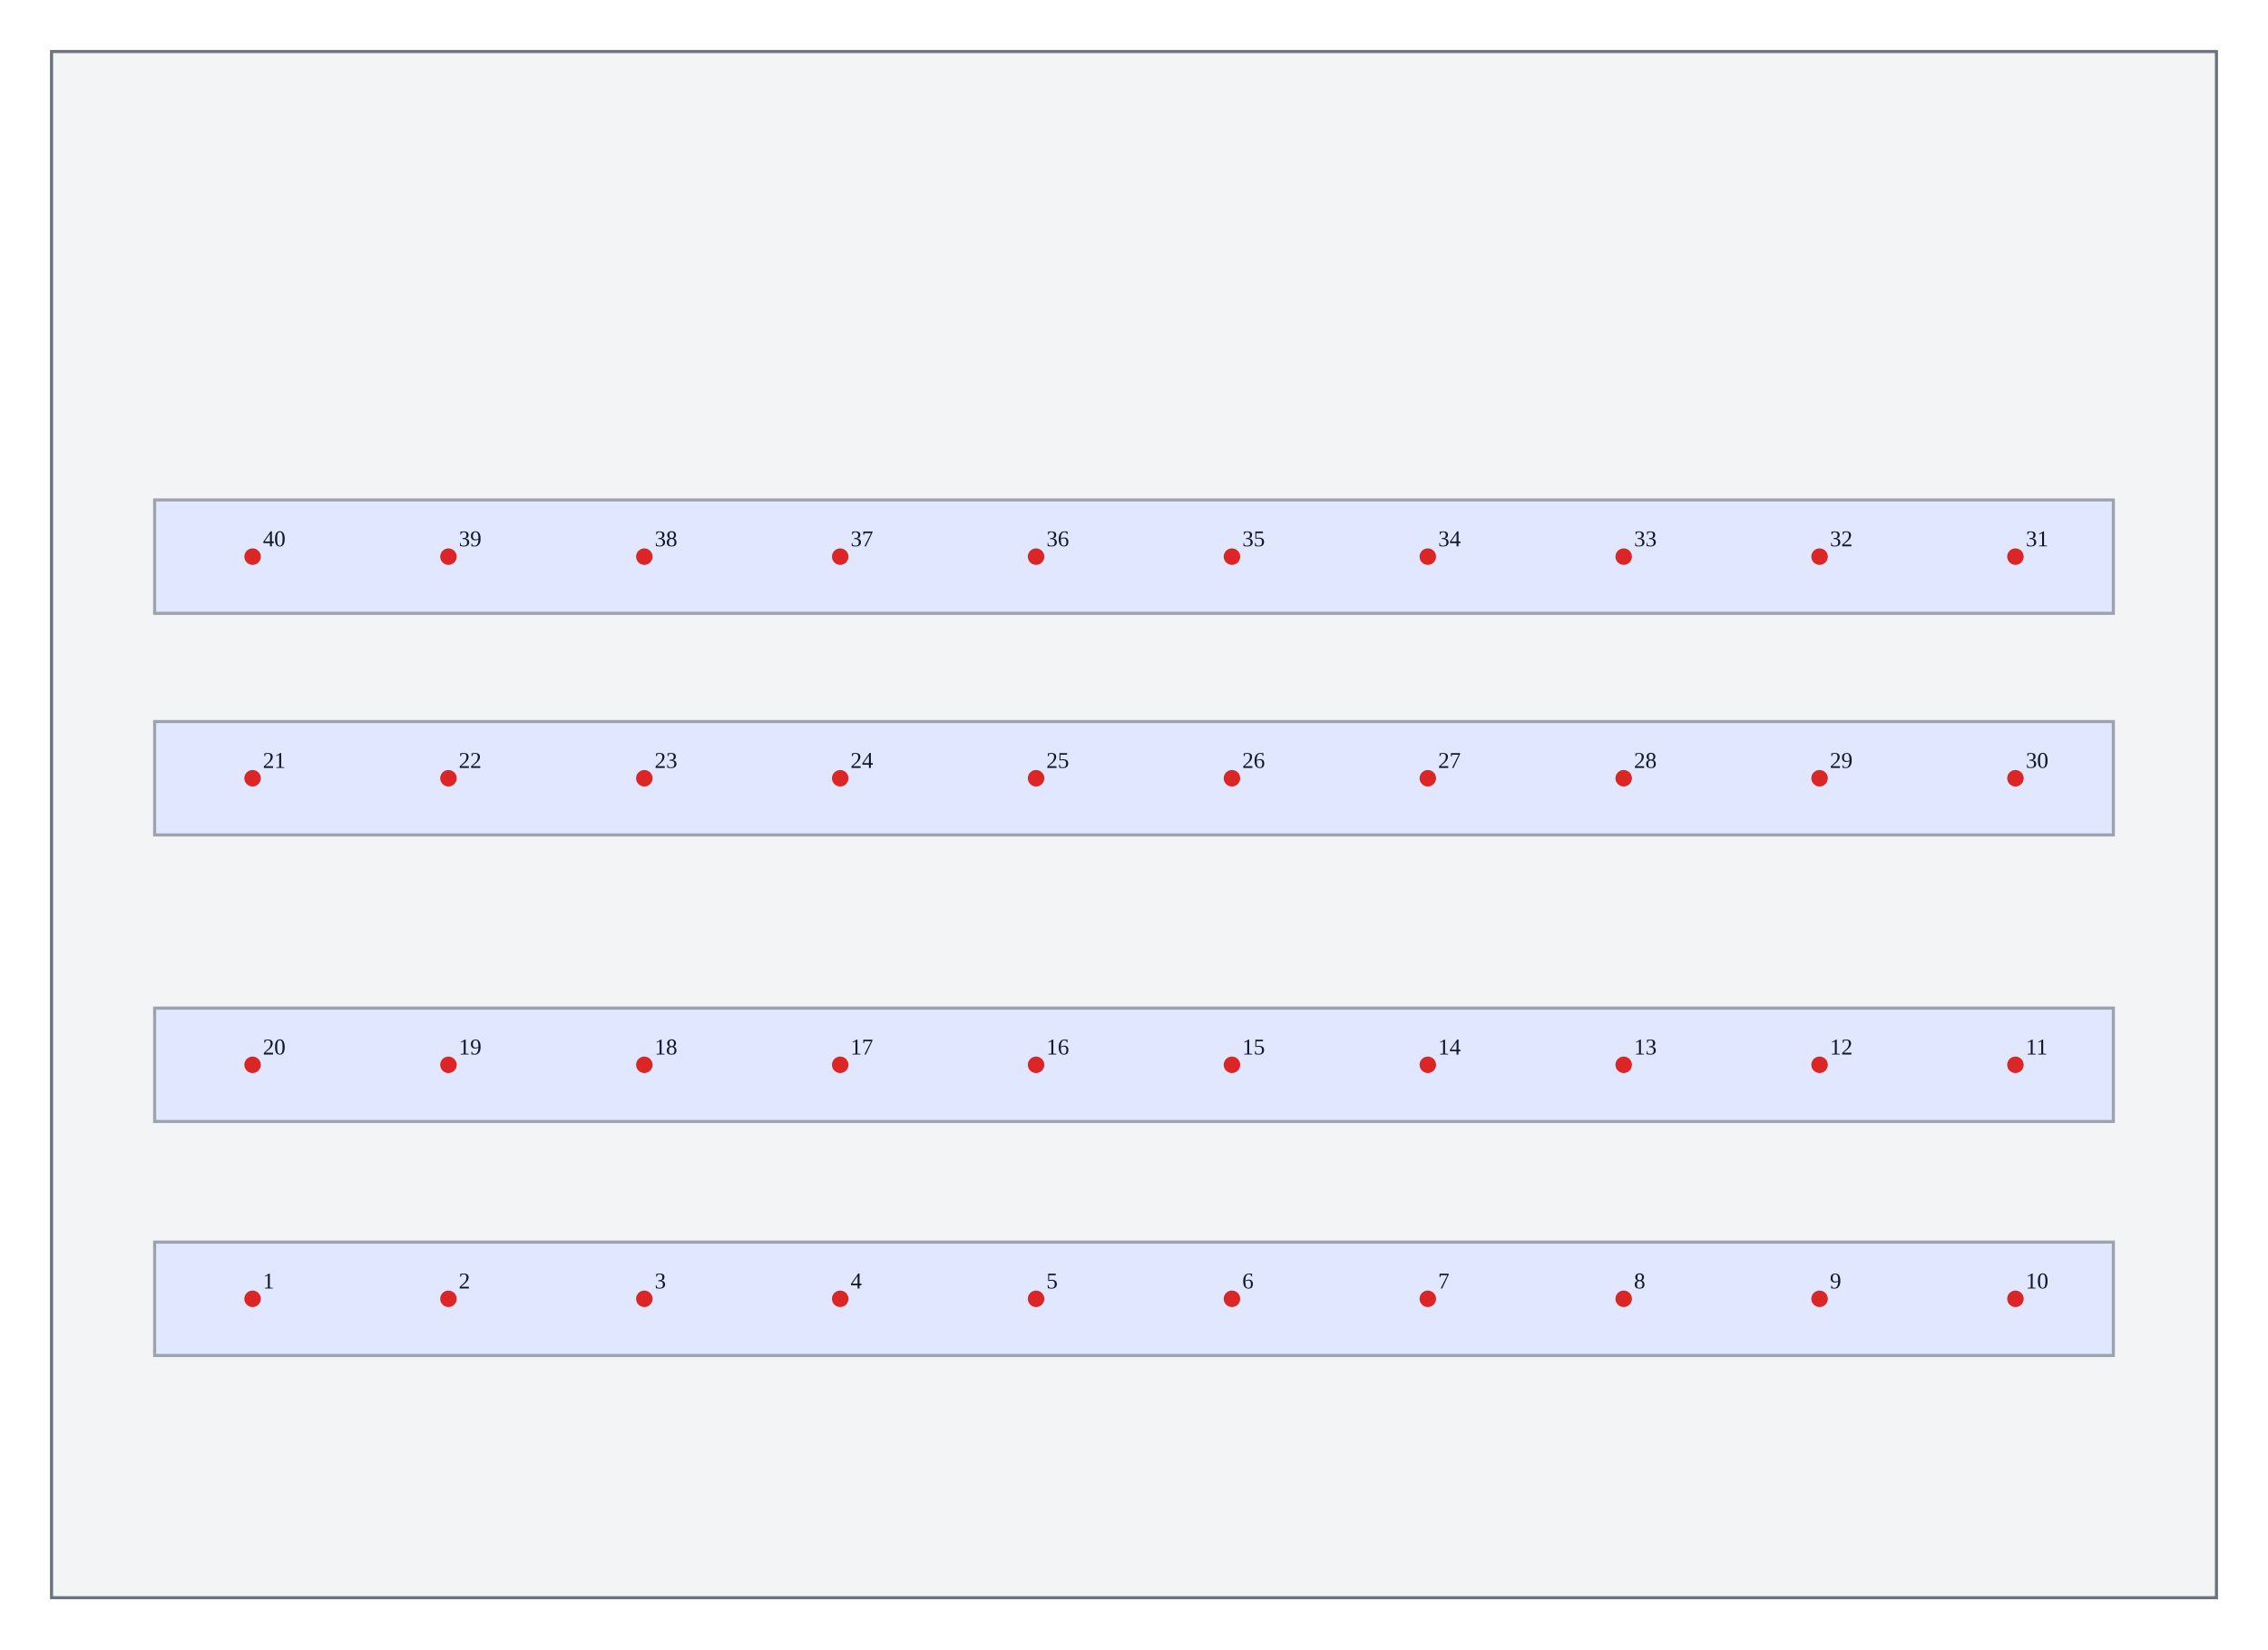
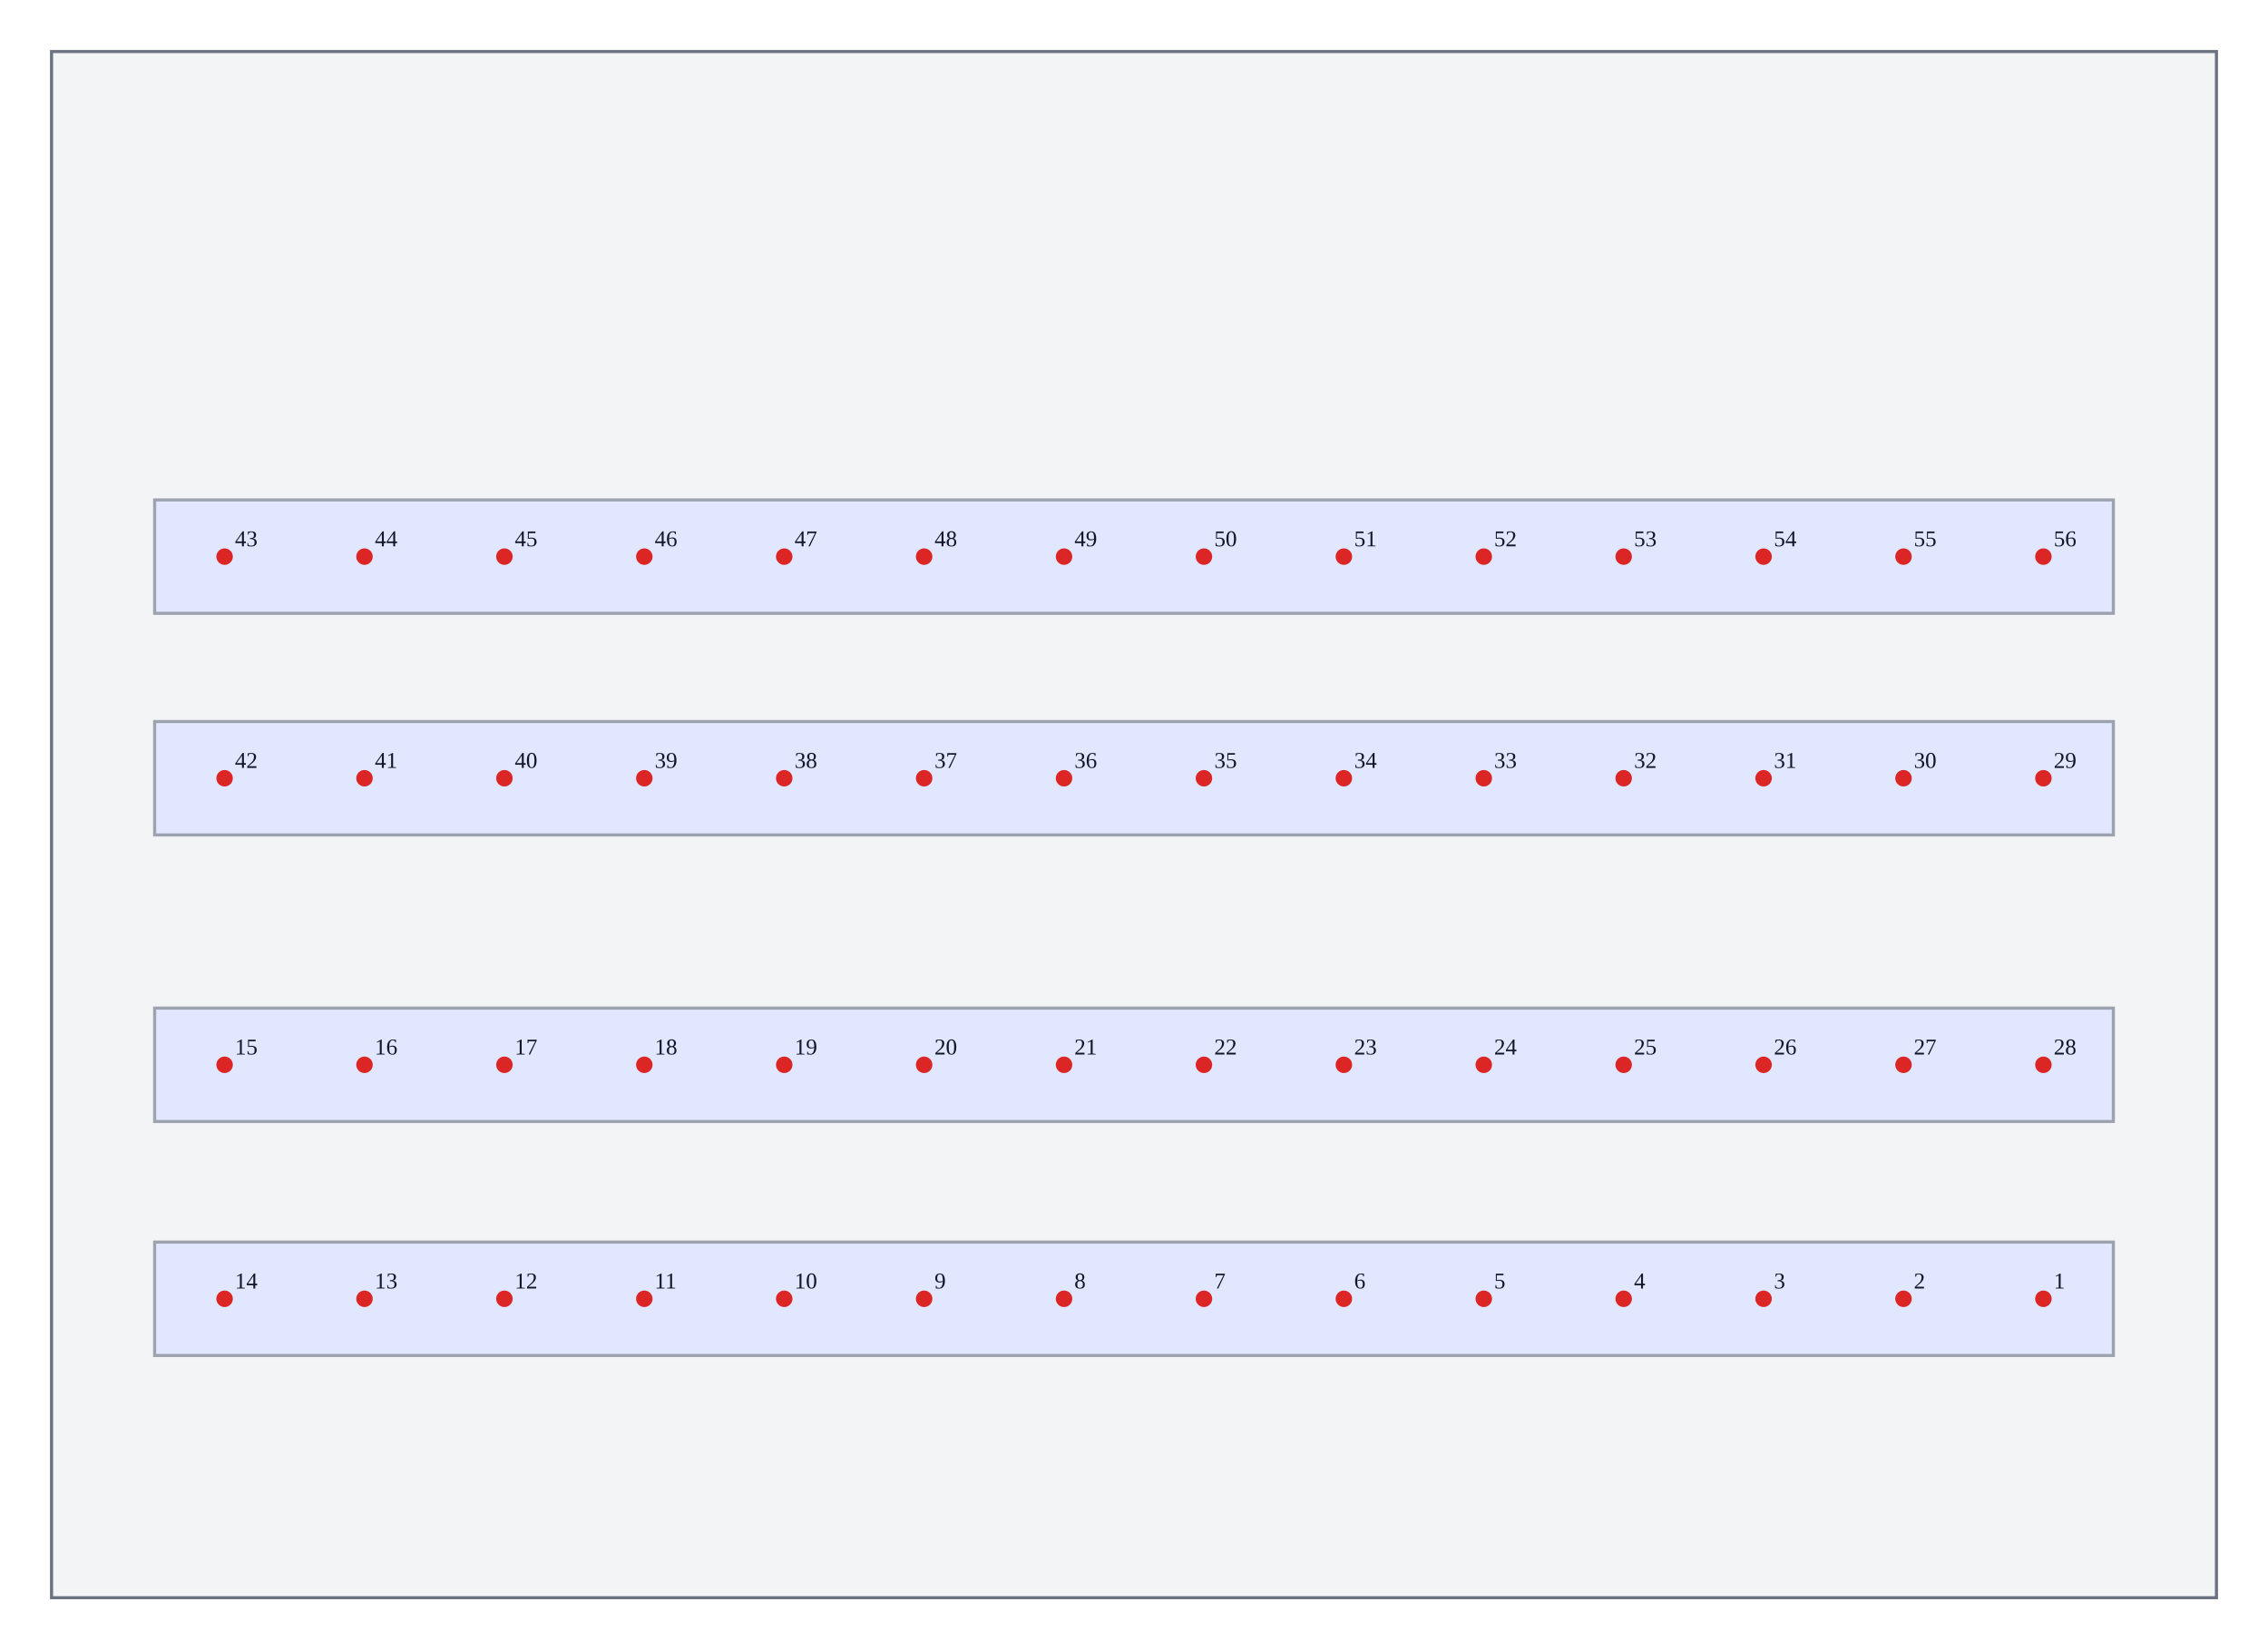
<svg xmlns="http://www.w3.org/2000/svg" viewBox="-110 -80 220 160">
  <polygon points="-105,75 105,75 105,-75 -105,-75" fill="#f3f4f6" stroke="#6b7280" stroke-width="0.3" />
  <polygon points="-95,51.5 95,51.5 95,40.5 -95,40.5" fill="#e0e7ff" stroke="#9ca3af" stroke-width="0.3" />
  <polygon points="-95,28.8 95,28.8 95,17.8 -95,17.8" fill="#e0e7ff" stroke="#9ca3af" stroke-width="0.3" />
  <polygon points="-95,1 95,1 95,-10 -95,-10" fill="#e0e7ff" stroke="#9ca3af" stroke-width="0.3" />
  <polygon points="-95,-20.5 95,-20.5 95,-31.5 -95,-31.5" fill="#e0e7ff" stroke="#9ca3af" stroke-width="0.3" />
-   <circle cx="-85.5" cy="46" r="0.8" fill="#dc2626" />
-   <text x="-84.5" y="45" font-size="2.2" fill="#111827">1</text>
-   <circle cx="-66.5" cy="46" r="0.8" fill="#dc2626" />
-   <text x="-65.5" y="45" font-size="2.2" fill="#111827">2</text>
+   <circle cx="88.214" cy="46" r="0.8" fill="#dc2626" />
+   <text x="89.214" y="45" font-size="2.2" fill="#111827">1</text>
+   <circle cx="74.643" cy="46" r="0.8" fill="#dc2626" />
+   <text x="75.643" y="45" font-size="2.2" fill="#111827">2</text>
+   <circle cx="61.071" cy="46" r="0.8" fill="#dc2626" />
+   <text x="62.071" y="45" font-size="2.2" fill="#111827">3</text>
+   <circle cx="47.5" cy="46" r="0.8" fill="#dc2626" />
+   <text x="48.5" y="45" font-size="2.2" fill="#111827">4</text>
+   <circle cx="33.929" cy="46" r="0.8" fill="#dc2626" />
+   <text x="34.929" y="45" font-size="2.2" fill="#111827">5</text>
+   <circle cx="20.357" cy="46" r="0.8" fill="#dc2626" />
+   <text x="21.357" y="45" font-size="2.2" fill="#111827">6</text>
+   <circle cx="6.786" cy="46" r="0.8" fill="#dc2626" />
+   <text x="7.786" y="45" font-size="2.2" fill="#111827">7</text>
+   <circle cx="-6.786" cy="46" r="0.8" fill="#dc2626" />
+   <text x="-5.786" y="45" font-size="2.2" fill="#111827">8</text>
+   <circle cx="-20.357" cy="46" r="0.8" fill="#dc2626" />
+   <text x="-19.357" y="45" font-size="2.2" fill="#111827">9</text>
+   <circle cx="-33.929" cy="46" r="0.8" fill="#dc2626" />
+   <text x="-32.929" y="45" font-size="2.2" fill="#111827">10</text>
  <circle cx="-47.5" cy="46" r="0.8" fill="#dc2626" />
-   <text x="-46.5" y="45" font-size="2.2" fill="#111827">3</text>
-   <circle cx="-28.5" cy="46" r="0.8" fill="#dc2626" />
-   <text x="-27.5" y="45" font-size="2.2" fill="#111827">4</text>
-   <circle cx="-9.5" cy="46" r="0.8" fill="#dc2626" />
-   <text x="-8.5" y="45" font-size="2.2" fill="#111827">5</text>
-   <circle cx="9.5" cy="46" r="0.8" fill="#dc2626" />
-   <text x="10.5" y="45" font-size="2.2" fill="#111827">6</text>
-   <circle cx="28.5" cy="46" r="0.8" fill="#dc2626" />
-   <text x="29.5" y="45" font-size="2.2" fill="#111827">7</text>
-   <circle cx="47.5" cy="46" r="0.8" fill="#dc2626" />
-   <text x="48.5" y="45" font-size="2.2" fill="#111827">8</text>
-   <circle cx="66.5" cy="46" r="0.8" fill="#dc2626" />
-   <text x="67.5" y="45" font-size="2.2" fill="#111827">9</text>
-   <circle cx="85.5" cy="46" r="0.8" fill="#dc2626" />
-   <text x="86.5" y="45" font-size="2.2" fill="#111827">10</text>
-   <circle cx="85.5" cy="23.3" r="0.8" fill="#dc2626" />
-   <text x="86.5" y="22.3" font-size="2.2" fill="#111827">11</text>
-   <circle cx="66.5" cy="23.3" r="0.8" fill="#dc2626" />
-   <text x="67.5" y="22.3" font-size="2.2" fill="#111827">12</text>
-   <circle cx="47.5" cy="23.3" r="0.8" fill="#dc2626" />
-   <text x="48.5" y="22.3" font-size="2.2" fill="#111827">13</text>
-   <circle cx="28.5" cy="23.3" r="0.8" fill="#dc2626" />
-   <text x="29.5" y="22.3" font-size="2.2" fill="#111827">14</text>
-   <circle cx="9.5" cy="23.3" r="0.8" fill="#dc2626" />
-   <text x="10.5" y="22.3" font-size="2.2" fill="#111827">15</text>
-   <circle cx="-9.5" cy="23.3" r="0.8" fill="#dc2626" />
-   <text x="-8.5" y="22.3" font-size="2.2" fill="#111827">16</text>
-   <circle cx="-28.5" cy="23.3" r="0.8" fill="#dc2626" />
-   <text x="-27.5" y="22.3" font-size="2.2" fill="#111827">17</text>
+   <text x="-46.5" y="45" font-size="2.2" fill="#111827">11</text>
+   <circle cx="-61.071" cy="46" r="0.8" fill="#dc2626" />
+   <text x="-60.071" y="45" font-size="2.2" fill="#111827">12</text>
+   <circle cx="-74.643" cy="46" r="0.8" fill="#dc2626" />
+   <text x="-73.643" y="45" font-size="2.2" fill="#111827">13</text>
+   <circle cx="-88.214" cy="46" r="0.8" fill="#dc2626" />
+   <text x="-87.214" y="45" font-size="2.2" fill="#111827">14</text>
+   <circle cx="-88.214" cy="23.3" r="0.8" fill="#dc2626" />
+   <text x="-87.214" y="22.3" font-size="2.2" fill="#111827">15</text>
+   <circle cx="-74.643" cy="23.3" r="0.8" fill="#dc2626" />
+   <text x="-73.643" y="22.3" font-size="2.2" fill="#111827">16</text>
+   <circle cx="-61.071" cy="23.3" r="0.8" fill="#dc2626" />
+   <text x="-60.071" y="22.3" font-size="2.2" fill="#111827">17</text>
  <circle cx="-47.5" cy="23.3" r="0.8" fill="#dc2626" />
  <text x="-46.5" y="22.3" font-size="2.2" fill="#111827">18</text>
-   <circle cx="-66.5" cy="23.3" r="0.8" fill="#dc2626" />
-   <text x="-65.5" y="22.3" font-size="2.2" fill="#111827">19</text>
-   <circle cx="-85.5" cy="23.3" r="0.8" fill="#dc2626" />
-   <text x="-84.5" y="22.3" font-size="2.2" fill="#111827">20</text>
-   <circle cx="-85.5" cy="-4.5" r="0.8" fill="#dc2626" />
-   <text x="-84.5" y="-5.5" font-size="2.2" fill="#111827">21</text>
-   <circle cx="-66.5" cy="-4.5" r="0.8" fill="#dc2626" />
-   <text x="-65.5" y="-5.5" font-size="2.2" fill="#111827">22</text>
+   <circle cx="-33.929" cy="23.3" r="0.8" fill="#dc2626" />
+   <text x="-32.929" y="22.3" font-size="2.2" fill="#111827">19</text>
+   <circle cx="-20.357" cy="23.3" r="0.8" fill="#dc2626" />
+   <text x="-19.357" y="22.3" font-size="2.2" fill="#111827">20</text>
+   <circle cx="-6.786" cy="23.3" r="0.8" fill="#dc2626" />
+   <text x="-5.786" y="22.3" font-size="2.2" fill="#111827">21</text>
+   <circle cx="6.786" cy="23.3" r="0.8" fill="#dc2626" />
+   <text x="7.786" y="22.3" font-size="2.2" fill="#111827">22</text>
+   <circle cx="20.357" cy="23.3" r="0.8" fill="#dc2626" />
+   <text x="21.357" y="22.3" font-size="2.2" fill="#111827">23</text>
+   <circle cx="33.929" cy="23.3" r="0.8" fill="#dc2626" />
+   <text x="34.929" y="22.3" font-size="2.2" fill="#111827">24</text>
+   <circle cx="47.5" cy="23.3" r="0.8" fill="#dc2626" />
+   <text x="48.5" y="22.3" font-size="2.2" fill="#111827">25</text>
+   <circle cx="61.071" cy="23.3" r="0.8" fill="#dc2626" />
+   <text x="62.071" y="22.3" font-size="2.2" fill="#111827">26</text>
+   <circle cx="74.643" cy="23.3" r="0.8" fill="#dc2626" />
+   <text x="75.643" y="22.3" font-size="2.2" fill="#111827">27</text>
+   <circle cx="88.214" cy="23.3" r="0.8" fill="#dc2626" />
+   <text x="89.214" y="22.3" font-size="2.2" fill="#111827">28</text>
+   <circle cx="88.214" cy="-4.5" r="0.8" fill="#dc2626" />
+   <text x="89.214" y="-5.5" font-size="2.2" fill="#111827">29</text>
+   <circle cx="74.643" cy="-4.5" r="0.8" fill="#dc2626" />
+   <text x="75.643" y="-5.5" font-size="2.2" fill="#111827">30</text>
+   <circle cx="61.071" cy="-4.5" r="0.8" fill="#dc2626" />
+   <text x="62.071" y="-5.5" font-size="2.2" fill="#111827">31</text>
+   <circle cx="47.5" cy="-4.5" r="0.8" fill="#dc2626" />
+   <text x="48.5" y="-5.5" font-size="2.2" fill="#111827">32</text>
+   <circle cx="33.929" cy="-4.5" r="0.8" fill="#dc2626" />
+   <text x="34.929" y="-5.5" font-size="2.2" fill="#111827">33</text>
+   <circle cx="20.357" cy="-4.5" r="0.8" fill="#dc2626" />
+   <text x="21.357" y="-5.5" font-size="2.2" fill="#111827">34</text>
+   <circle cx="6.786" cy="-4.5" r="0.8" fill="#dc2626" />
+   <text x="7.786" y="-5.5" font-size="2.2" fill="#111827">35</text>
+   <circle cx="-6.786" cy="-4.5" r="0.8" fill="#dc2626" />
+   <text x="-5.786" y="-5.5" font-size="2.2" fill="#111827">36</text>
+   <circle cx="-20.357" cy="-4.5" r="0.8" fill="#dc2626" />
+   <text x="-19.357" y="-5.5" font-size="2.2" fill="#111827">37</text>
+   <circle cx="-33.929" cy="-4.5" r="0.8" fill="#dc2626" />
+   <text x="-32.929" y="-5.5" font-size="2.2" fill="#111827">38</text>
  <circle cx="-47.5" cy="-4.5" r="0.8" fill="#dc2626" />
-   <text x="-46.5" y="-5.5" font-size="2.2" fill="#111827">23</text>
-   <circle cx="-28.5" cy="-4.5" r="0.8" fill="#dc2626" />
-   <text x="-27.5" y="-5.5" font-size="2.2" fill="#111827">24</text>
-   <circle cx="-9.5" cy="-4.5" r="0.8" fill="#dc2626" />
-   <text x="-8.5" y="-5.5" font-size="2.2" fill="#111827">25</text>
-   <circle cx="9.5" cy="-4.5" r="0.8" fill="#dc2626" />
-   <text x="10.5" y="-5.5" font-size="2.2" fill="#111827">26</text>
-   <circle cx="28.5" cy="-4.5" r="0.8" fill="#dc2626" />
-   <text x="29.5" y="-5.5" font-size="2.2" fill="#111827">27</text>
-   <circle cx="47.5" cy="-4.5" r="0.8" fill="#dc2626" />
-   <text x="48.5" y="-5.5" font-size="2.2" fill="#111827">28</text>
-   <circle cx="66.5" cy="-4.5" r="0.8" fill="#dc2626" />
-   <text x="67.5" y="-5.5" font-size="2.2" fill="#111827">29</text>
-   <circle cx="85.5" cy="-4.5" r="0.8" fill="#dc2626" />
-   <text x="86.5" y="-5.5" font-size="2.2" fill="#111827">30</text>
-   <circle cx="85.5" cy="-26" r="0.8" fill="#dc2626" />
-   <text x="86.5" y="-27" font-size="2.2" fill="#111827">31</text>
-   <circle cx="66.5" cy="-26" r="0.8" fill="#dc2626" />
-   <text x="67.5" y="-27" font-size="2.2" fill="#111827">32</text>
+   <text x="-46.5" y="-5.5" font-size="2.2" fill="#111827">39</text>
+   <circle cx="-61.071" cy="-4.5" r="0.8" fill="#dc2626" />
+   <text x="-60.071" y="-5.5" font-size="2.2" fill="#111827">40</text>
+   <circle cx="-74.643" cy="-4.5" r="0.8" fill="#dc2626" />
+   <text x="-73.643" y="-5.5" font-size="2.2" fill="#111827">41</text>
+   <circle cx="-88.214" cy="-4.5" r="0.8" fill="#dc2626" />
+   <text x="-87.214" y="-5.5" font-size="2.2" fill="#111827">42</text>
+   <circle cx="-88.214" cy="-26" r="0.8" fill="#dc2626" />
+   <text x="-87.214" y="-27" font-size="2.2" fill="#111827">43</text>
+   <circle cx="-74.643" cy="-26" r="0.8" fill="#dc2626" />
+   <text x="-73.643" y="-27" font-size="2.2" fill="#111827">44</text>
+   <circle cx="-61.071" cy="-26" r="0.8" fill="#dc2626" />
+   <text x="-60.071" y="-27" font-size="2.2" fill="#111827">45</text>
+   <circle cx="-47.5" cy="-26" r="0.8" fill="#dc2626" />
+   <text x="-46.5" y="-27" font-size="2.2" fill="#111827">46</text>
+   <circle cx="-33.929" cy="-26" r="0.8" fill="#dc2626" />
+   <text x="-32.929" y="-27" font-size="2.2" fill="#111827">47</text>
+   <circle cx="-20.357" cy="-26" r="0.8" fill="#dc2626" />
+   <text x="-19.357" y="-27" font-size="2.2" fill="#111827">48</text>
+   <circle cx="-6.786" cy="-26" r="0.8" fill="#dc2626" />
+   <text x="-5.786" y="-27" font-size="2.2" fill="#111827">49</text>
+   <circle cx="6.786" cy="-26" r="0.8" fill="#dc2626" />
+   <text x="7.786" y="-27" font-size="2.2" fill="#111827">50</text>
+   <circle cx="20.357" cy="-26" r="0.8" fill="#dc2626" />
+   <text x="21.357" y="-27" font-size="2.2" fill="#111827">51</text>
+   <circle cx="33.929" cy="-26" r="0.8" fill="#dc2626" />
+   <text x="34.929" y="-27" font-size="2.2" fill="#111827">52</text>
  <circle cx="47.5" cy="-26" r="0.8" fill="#dc2626" />
-   <text x="48.5" y="-27" font-size="2.2" fill="#111827">33</text>
-   <circle cx="28.5" cy="-26" r="0.8" fill="#dc2626" />
-   <text x="29.5" y="-27" font-size="2.2" fill="#111827">34</text>
-   <circle cx="9.5" cy="-26" r="0.8" fill="#dc2626" />
-   <text x="10.5" y="-27" font-size="2.2" fill="#111827">35</text>
-   <circle cx="-9.5" cy="-26" r="0.8" fill="#dc2626" />
-   <text x="-8.5" y="-27" font-size="2.2" fill="#111827">36</text>
-   <circle cx="-28.5" cy="-26" r="0.8" fill="#dc2626" />
-   <text x="-27.5" y="-27" font-size="2.2" fill="#111827">37</text>
-   <circle cx="-47.5" cy="-26" r="0.8" fill="#dc2626" />
-   <text x="-46.5" y="-27" font-size="2.2" fill="#111827">38</text>
-   <circle cx="-66.5" cy="-26" r="0.8" fill="#dc2626" />
-   <text x="-65.5" y="-27" font-size="2.2" fill="#111827">39</text>
-   <circle cx="-85.5" cy="-26" r="0.8" fill="#dc2626" />
-   <text x="-84.5" y="-27" font-size="2.2" fill="#111827">40</text>
+   <text x="48.5" y="-27" font-size="2.2" fill="#111827">53</text>
+   <circle cx="61.071" cy="-26" r="0.8" fill="#dc2626" />
+   <text x="62.071" y="-27" font-size="2.2" fill="#111827">54</text>
+   <circle cx="74.643" cy="-26" r="0.8" fill="#dc2626" />
+   <text x="75.643" y="-27" font-size="2.2" fill="#111827">55</text>
+   <circle cx="88.214" cy="-26" r="0.8" fill="#dc2626" />
+   <text x="89.214" y="-27" font-size="2.2" fill="#111827">56</text>
</svg>
